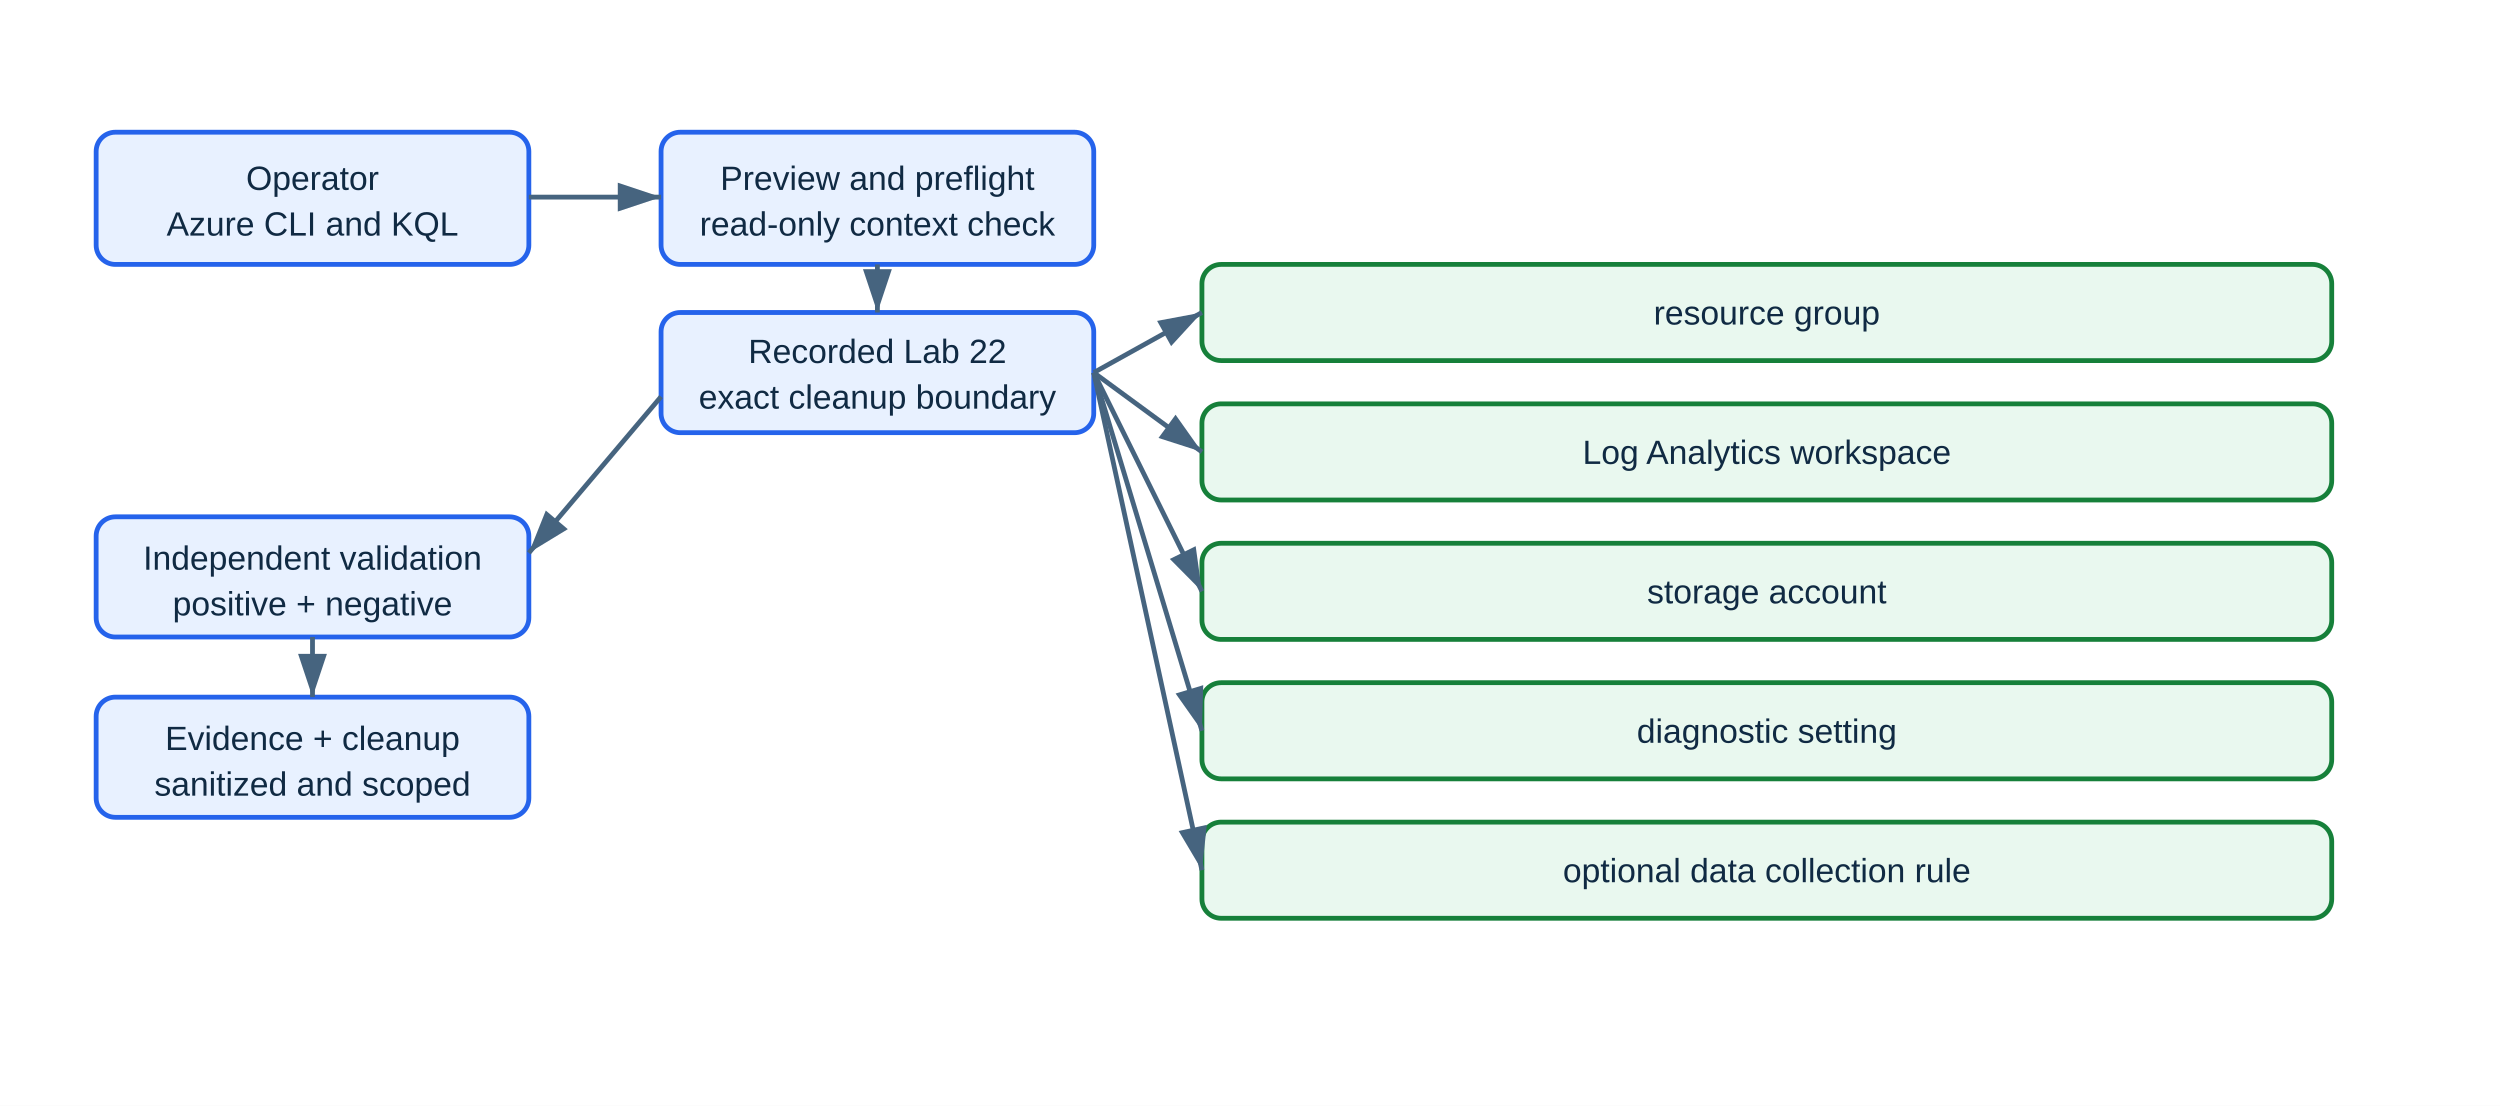
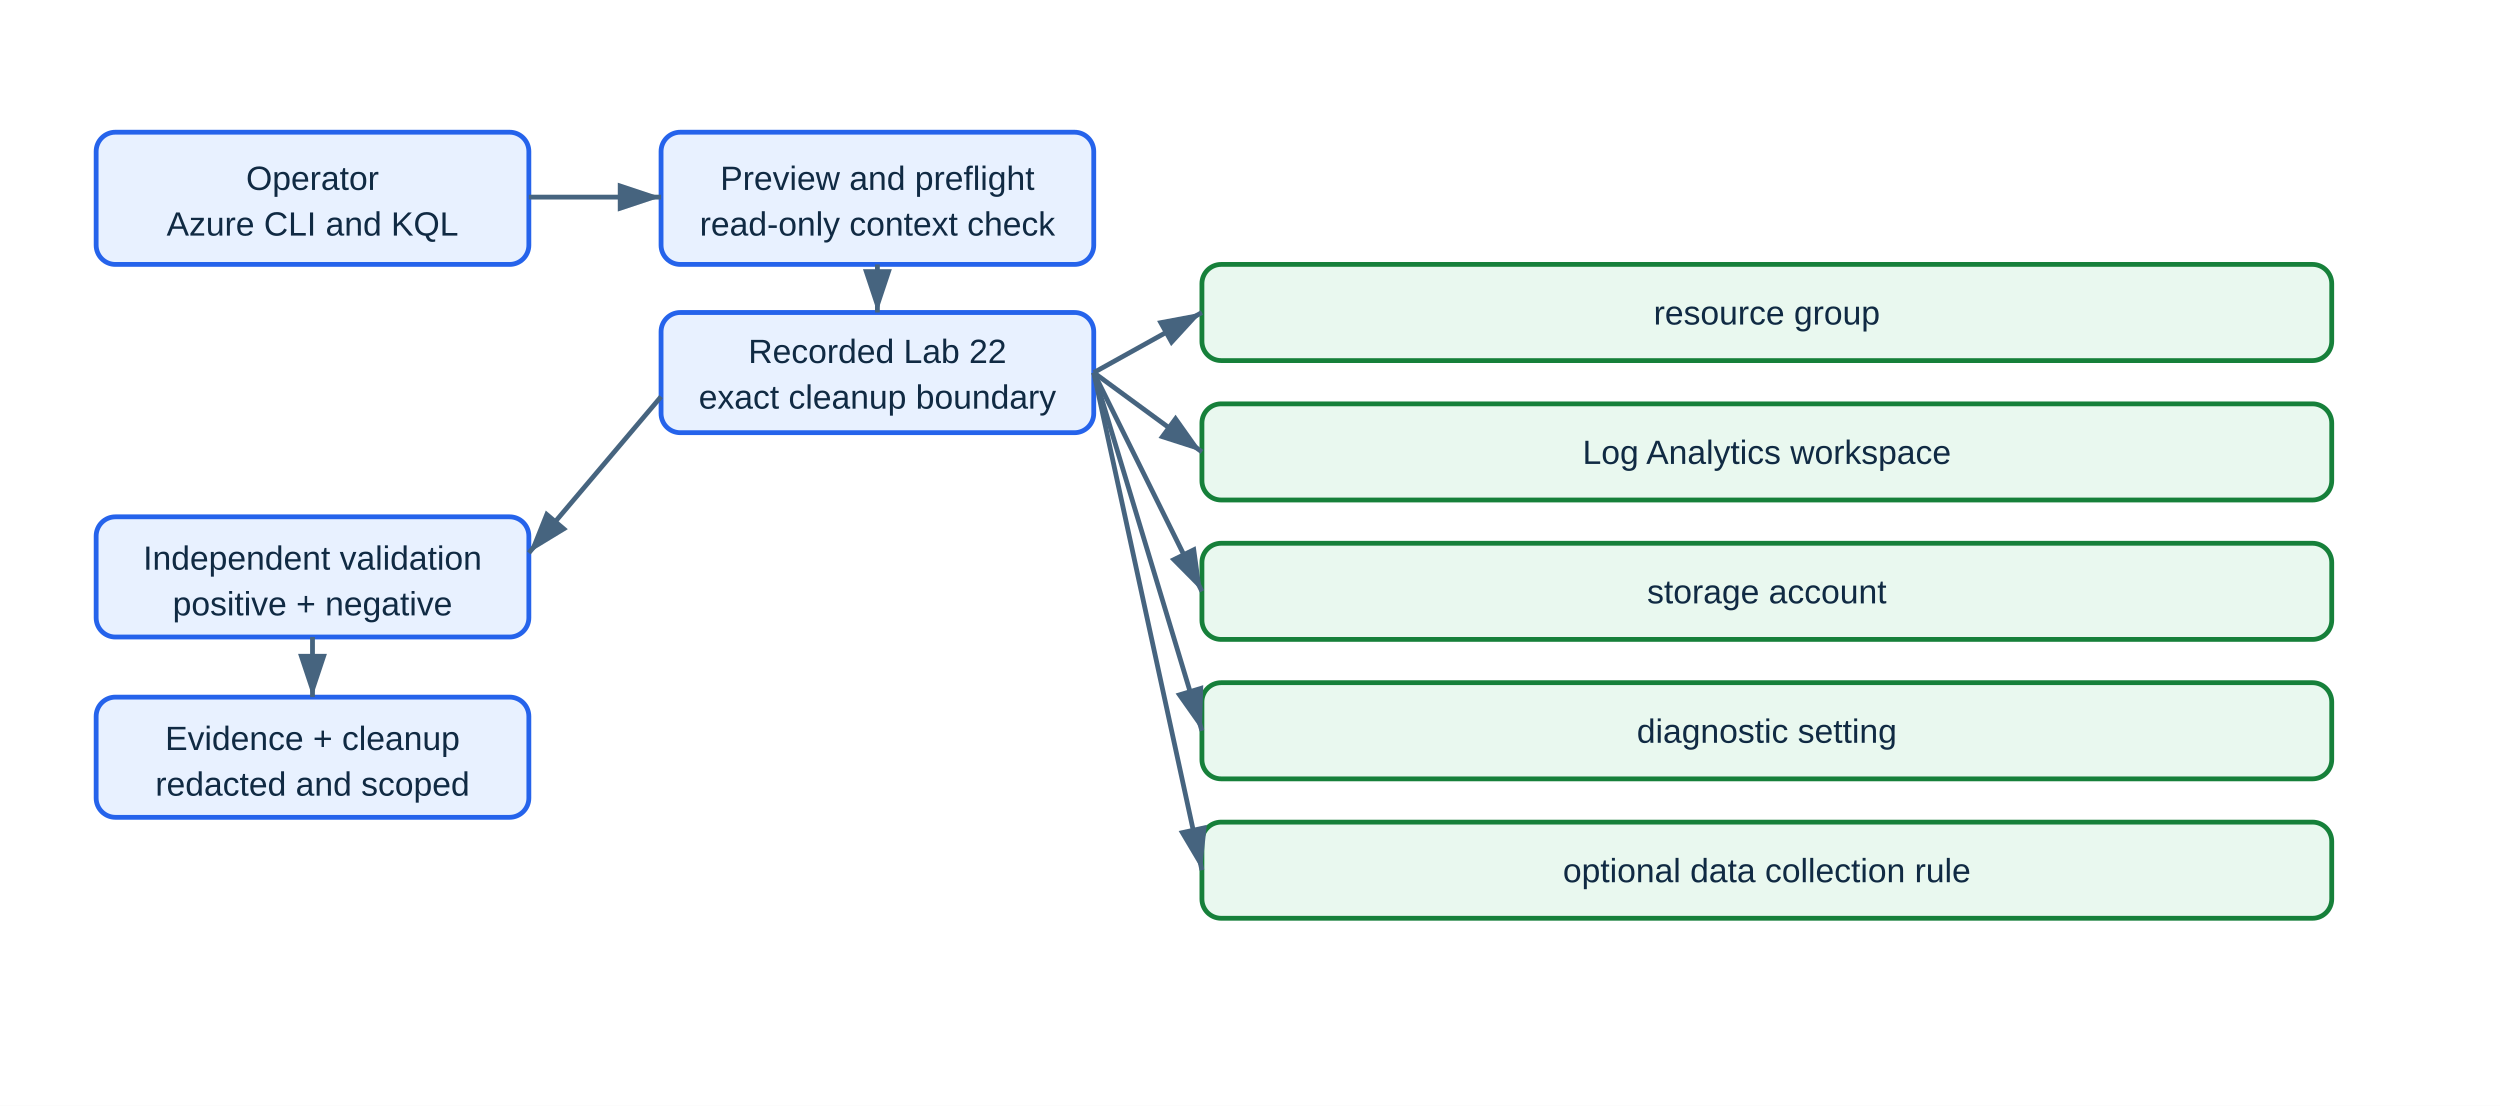
<svg xmlns="http://www.w3.org/2000/svg" width="1040" height="460" viewBox="0 0 1040 460" role="img" aria-labelledby="title desc">
  <defs>
    <marker id="arrow" markerWidth="10" markerHeight="10" refX="9" refY="3" orient="auto">
      <path d="M0,0 L0,6 L9,3 z" fill="#46647f" />
    </marker>
  </defs>
  <style>text{font-family:Segoe UI,Arial,sans-serif;font-size:14px;fill:#102a43} .control{fill:#e8f1ff;stroke:#2563eb;stroke-width:2} .resource{fill:#e9f8ef;stroke:#16803a;stroke-width:2} .arrow{fill:none;stroke:#46647f;stroke-width:2;marker-end:url(#arrow)}</style>
  <rect width="100%" height="100%" fill="#ffffff" />
  <rect x="40" y="55" width="180" height="55" rx="8" class="control" />
  <text x="130" y="79" text-anchor="middle">Operator</text>
  <text x="130" y="98" text-anchor="middle">Azure CLI and KQL</text>
  <rect x="275" y="55" width="180" height="55" rx="8" class="control" />
  <text x="365" y="79" text-anchor="middle">Preview and preflight</text>
  <text x="365" y="98" text-anchor="middle">read-only context check</text>
  <path d="M220 82 L275 82" class="arrow" />
  <rect x="275" y="130" width="180" height="50" rx="8" class="control" />
  <text x="365" y="151" text-anchor="middle">Recorded Lab 22</text>
  <text x="365" y="170" text-anchor="middle">exact cleanup boundary</text>
  <path d="M365 110 L365 130" class="arrow" />
  <rect x="500" y="110" width="470" height="40" rx="8" class="resource" />
  <text x="735" y="135" text-anchor="middle">resource group</text>
  <rect x="500" y="168" width="470" height="40" rx="8" class="resource" />
  <text x="735" y="193" text-anchor="middle">Log Analytics workspace</text>
  <rect x="500" y="226" width="470" height="40" rx="8" class="resource" />
  <text x="735" y="251" text-anchor="middle">storage account</text>
  <rect x="500" y="284" width="470" height="40" rx="8" class="resource" />
  <text x="735" y="309" text-anchor="middle">diagnostic setting</text>
  <rect x="500" y="342" width="470" height="40" rx="8" class="resource" />
  <text x="735" y="367" text-anchor="middle">optional data collection rule</text>
  <path d="M 455 155 L 500 130" class="arrow" />
  <path d="M 455 155 L 500 188" class="arrow" />
  <path d="M 455 155 L 500 246" class="arrow" />
  <path d="M 455 155 L 500 304" class="arrow" />
  <path d="M 455 155 L 500 362" class="arrow" />
  <rect x="40" y="215" width="180" height="50" rx="8" class="control" />
  <text x="130" y="237" text-anchor="middle">Independent validation</text>
  <text x="130" y="256" text-anchor="middle">positive + negative</text>
  <path d="M275 165 L220 230" class="arrow" />
  <rect x="40" y="290" width="180" height="50" rx="8" class="control" />
  <text x="130" y="312" text-anchor="middle">Evidence + cleanup</text>
-   <text x="130" y="331" text-anchor="middle">sanitized and scoped</text>
+   <text x="130" y="331" text-anchor="middle">redacted and scoped</text>
  <path d="M130 265 L130 290" class="arrow" />
</svg>
